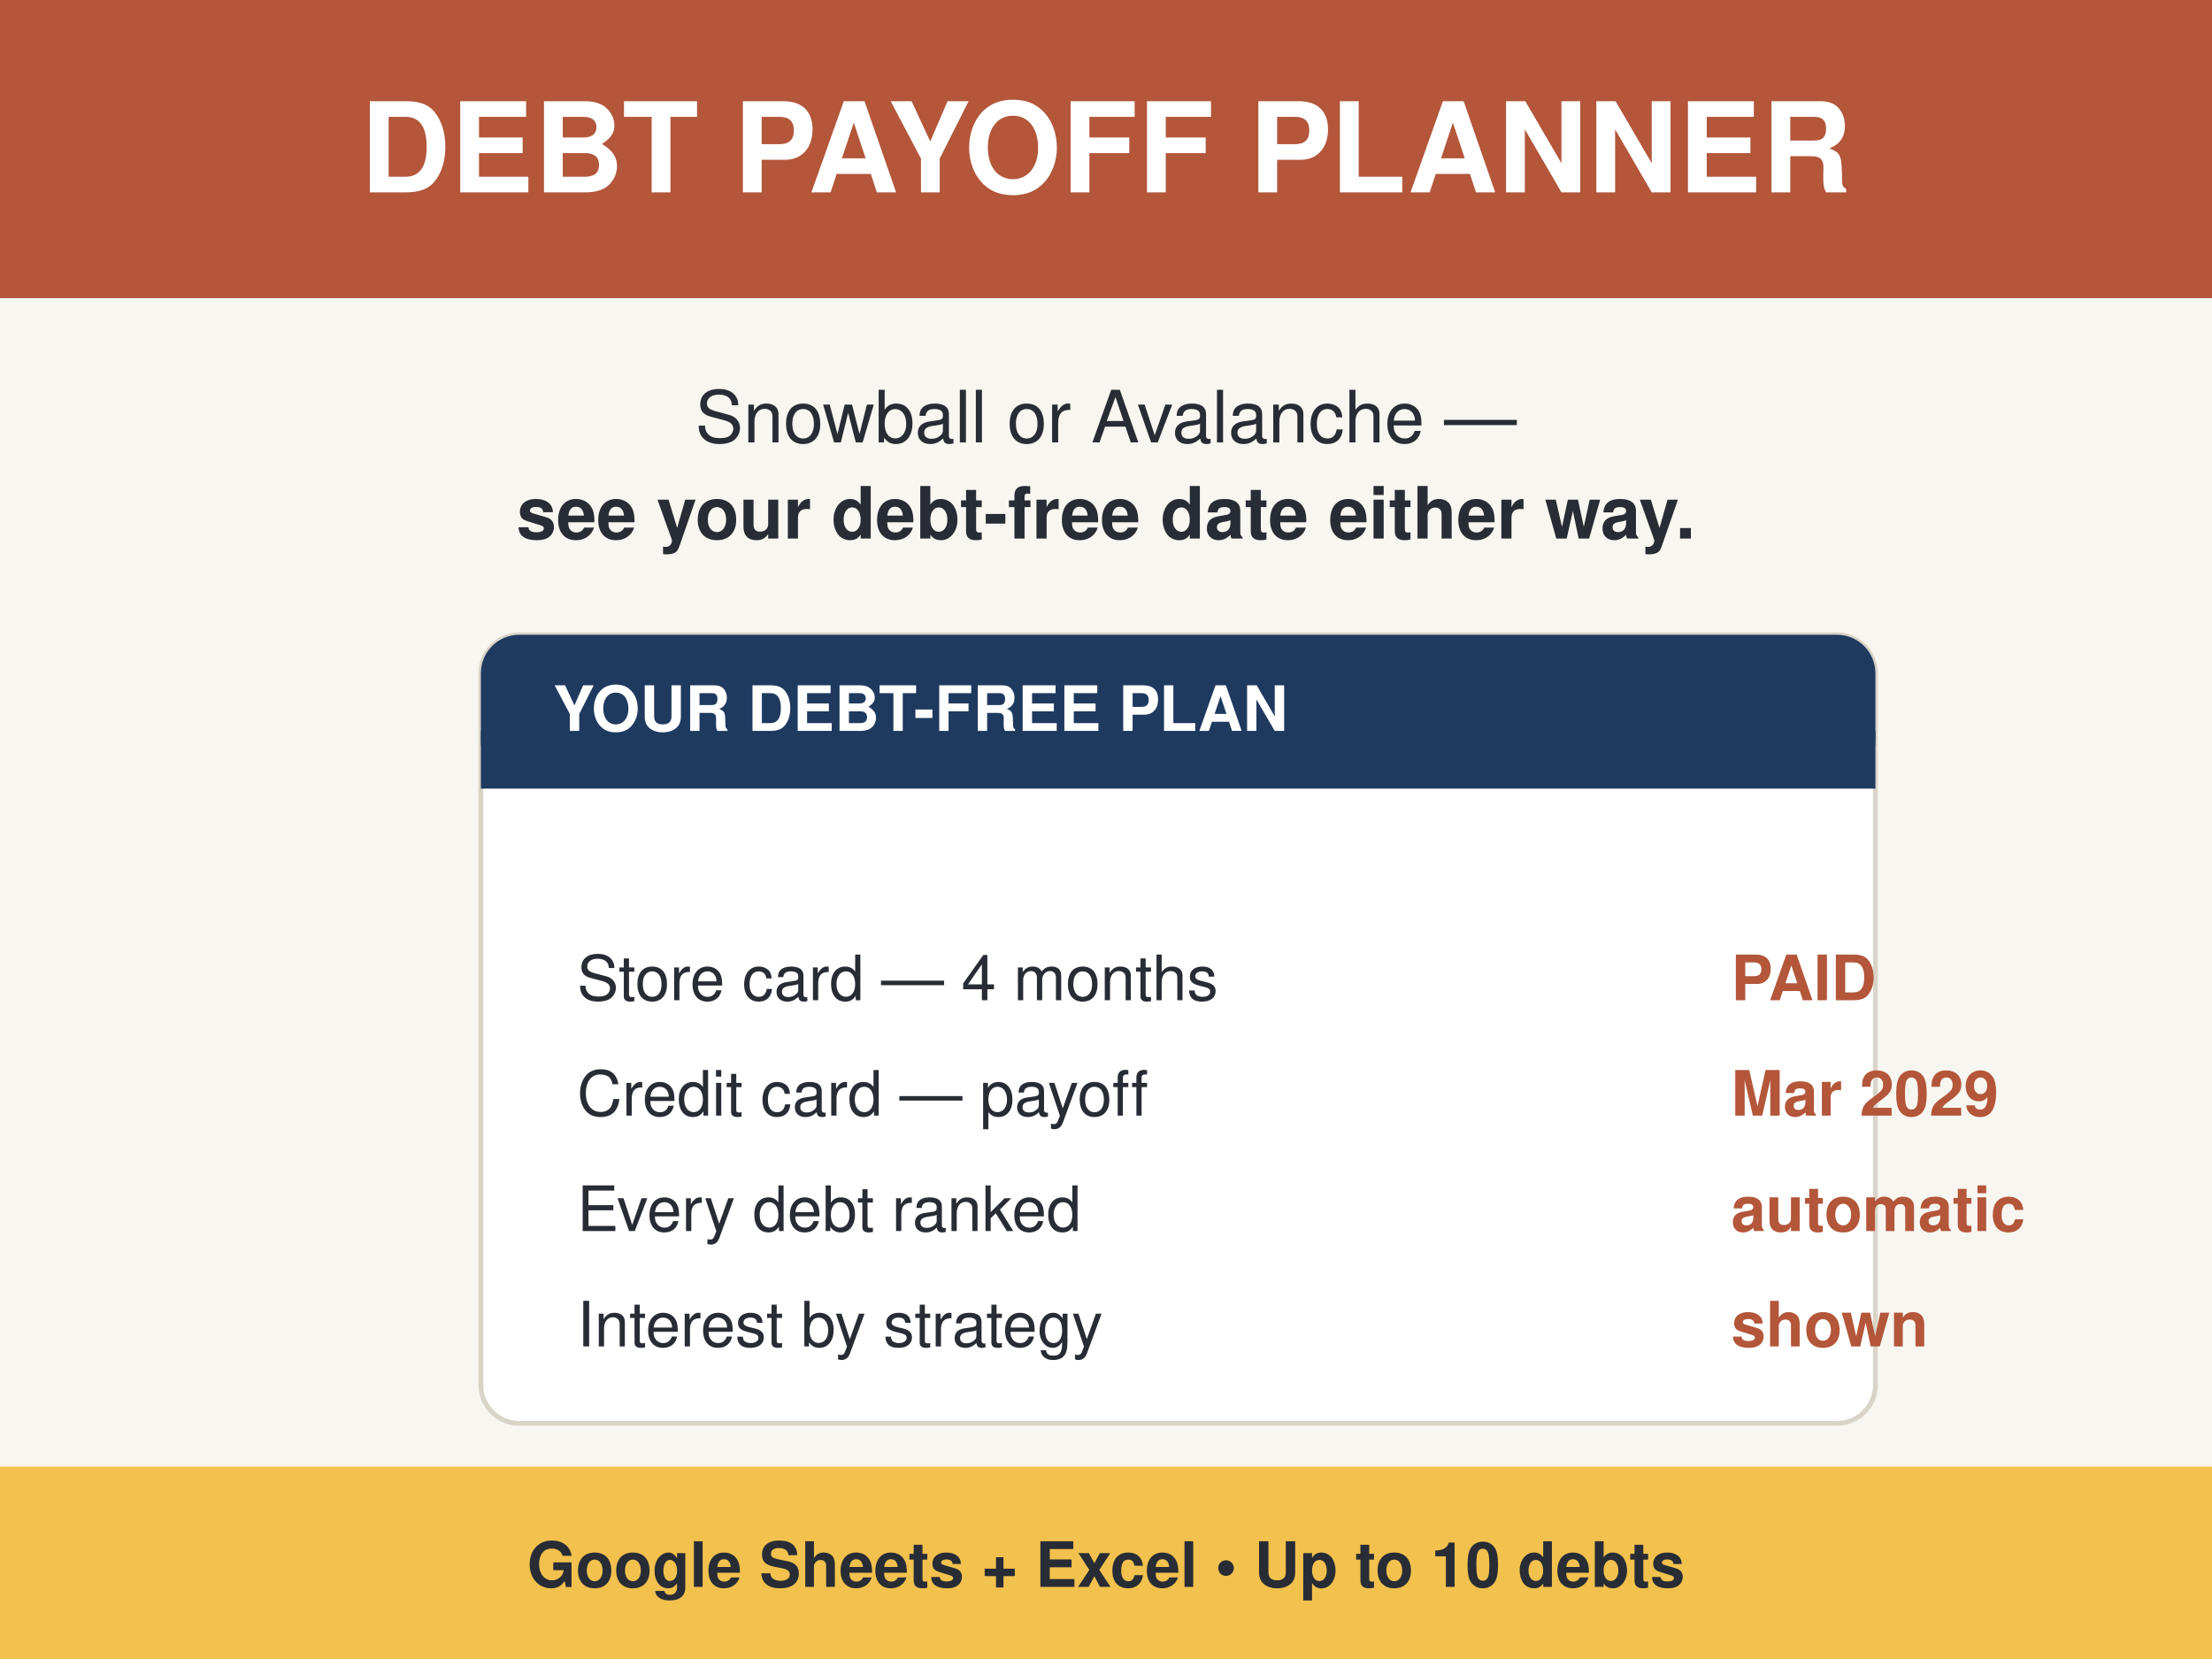
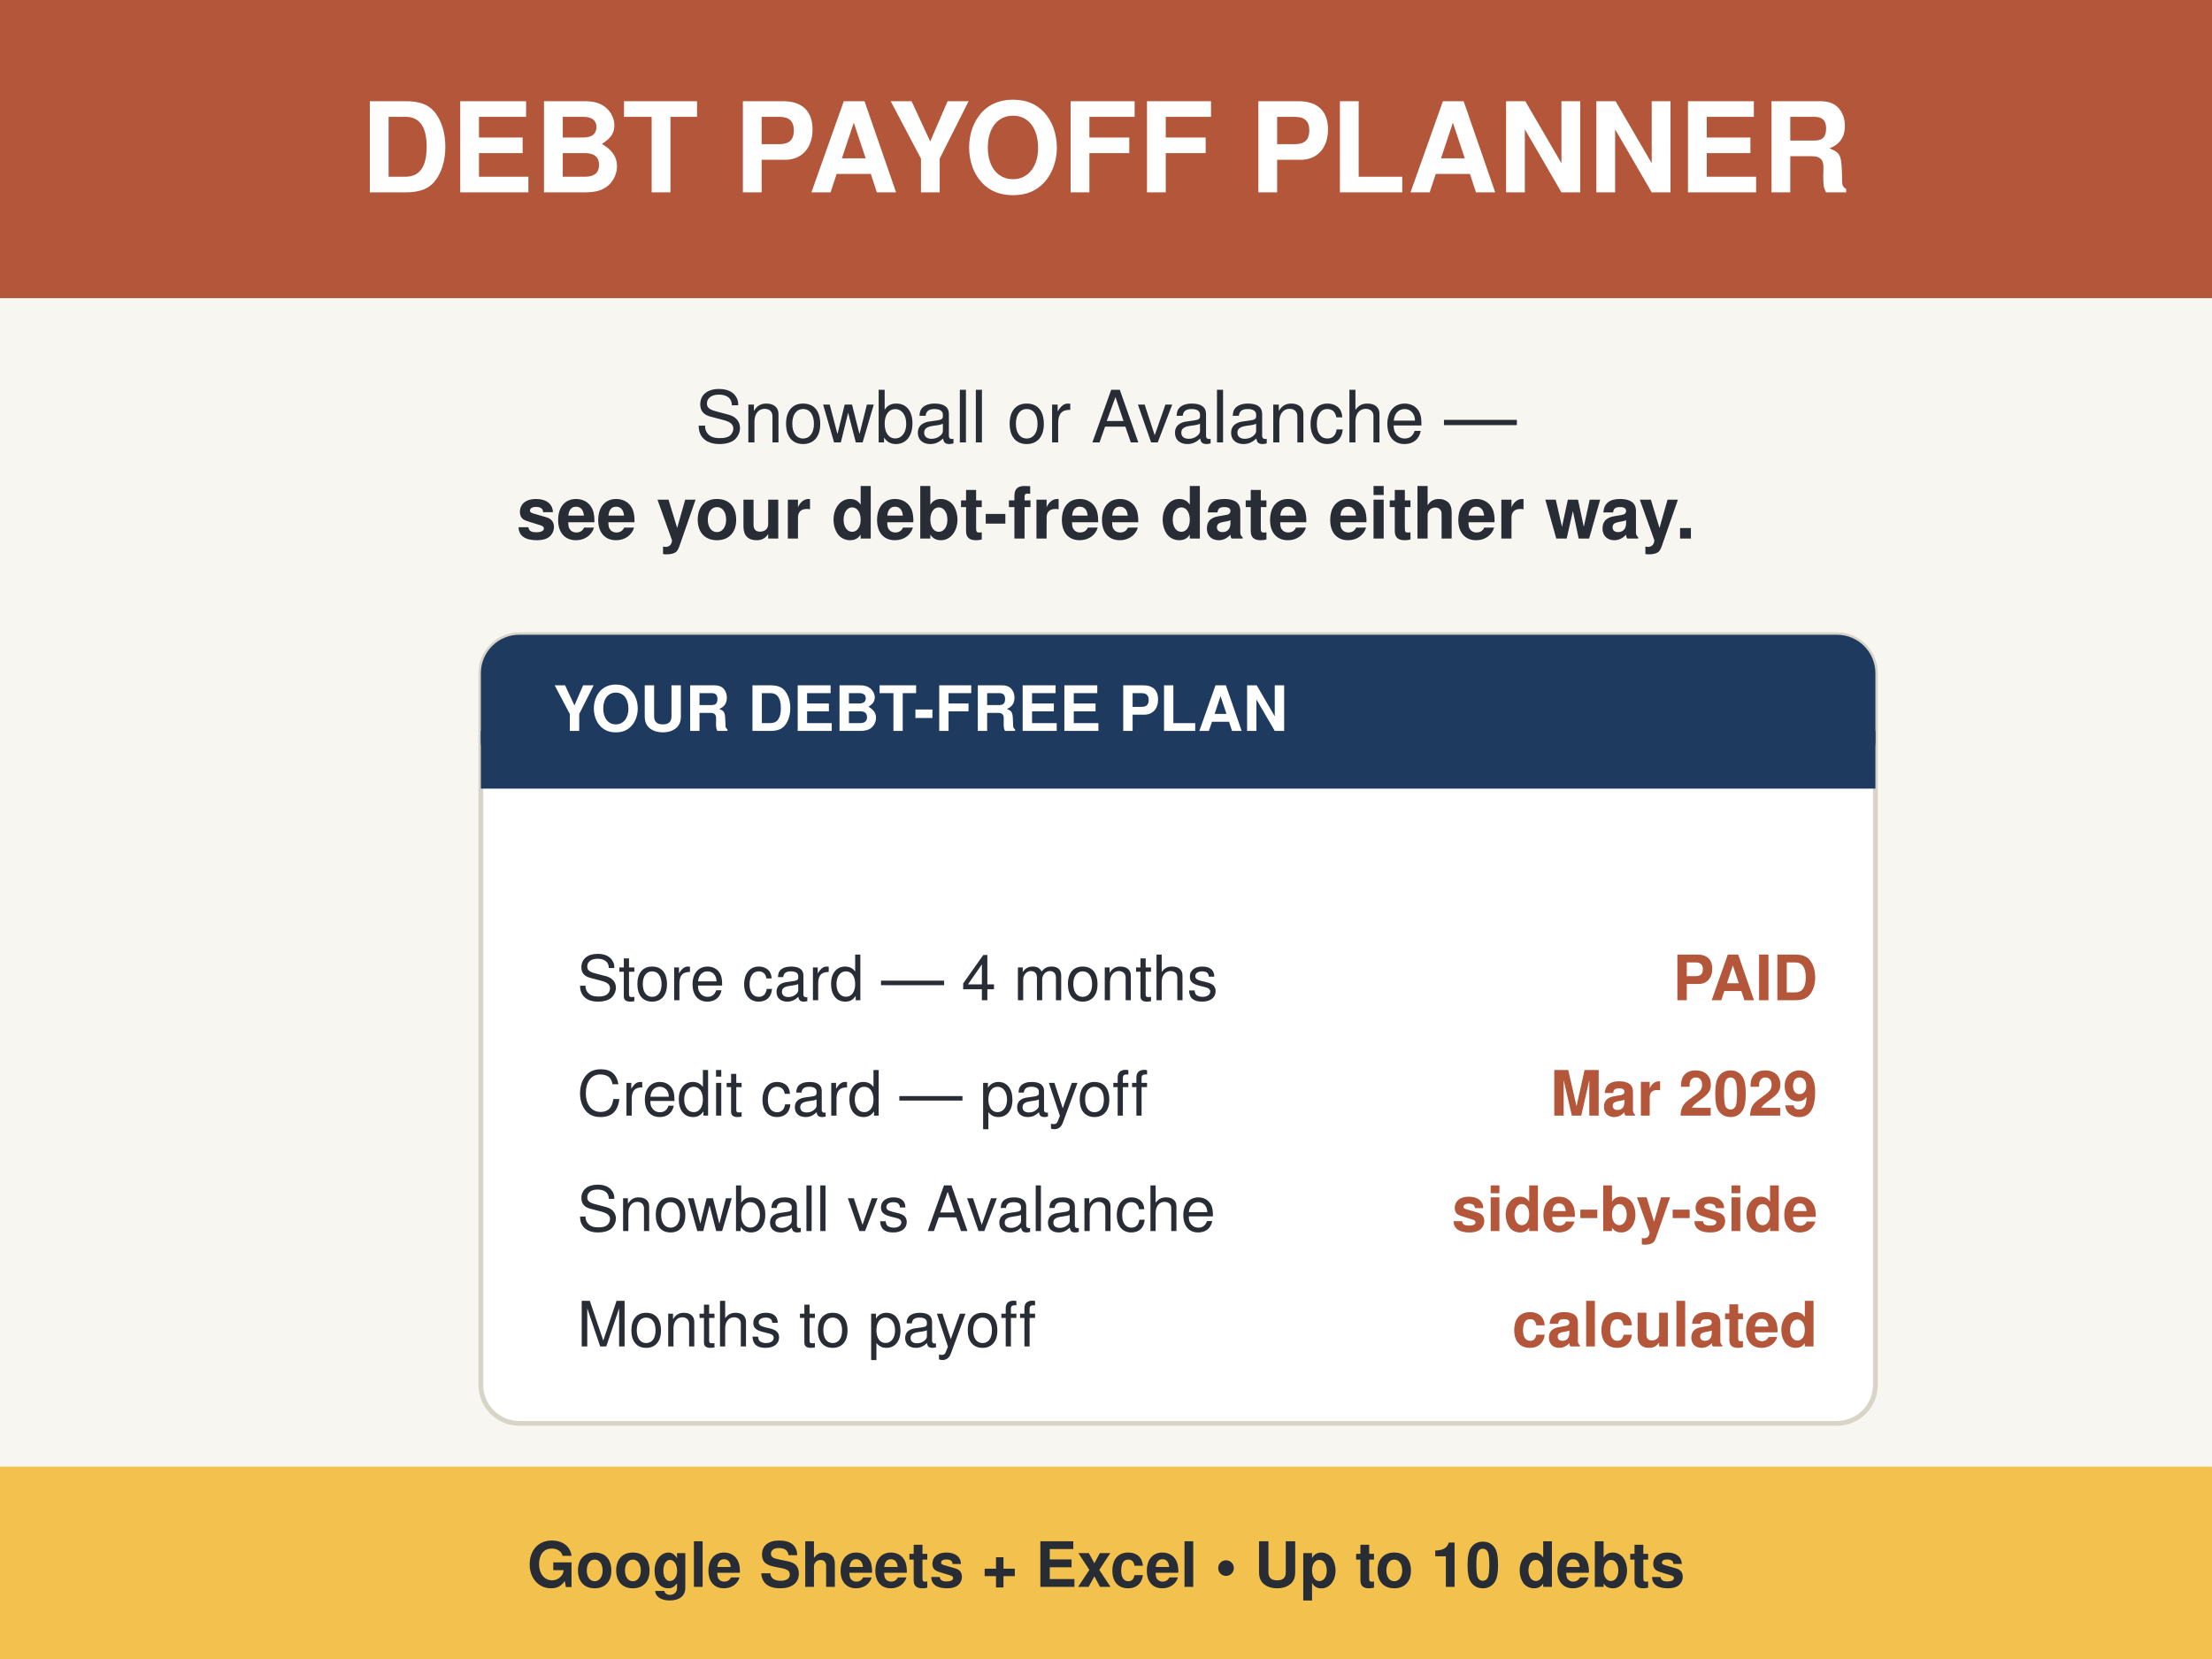
<svg xmlns="http://www.w3.org/2000/svg" viewBox="0 0 460 345" font-family="Helvetica,Arial,sans-serif">
  <rect width="460" height="345" fill="#f8f6f0" />
  <rect width="460" height="62" fill="#b3563a" />
  <text x="230" y="40" text-anchor="middle" font-size="26" font-weight="bold" fill="#ffffff">DEBT PAYOFF PLANNER</text>
  <text x="230" y="92" text-anchor="middle" font-size="15" fill="#282c34">Snowball or Avalanche —</text>
  <text x="230" y="112" text-anchor="middle" font-size="15" font-weight="bold" fill="#282c34">see your debt-free date either way.</text>
  <rect x="100" y="132" width="290" height="164" rx="8" fill="#ffffff" stroke="#d9d4c8" />
  <rect x="100" y="132" width="290" height="30" fill="#1f3a5f" rx="8" />
  <rect x="100" y="152" width="290" height="12" fill="#1f3a5f" />
  <text x="115" y="152" font-size="13" font-weight="bold" fill="#ffffff">YOUR DEBT-FREE PLAN</text>
  <text x="120" y="208" font-size="13" fill="#282c34">Store card — 4 months</text>
-   <text x="360" y="208" font-size="13" font-weight="bold" fill="#b3563a">PAID</text>
+   <text x="378" text-anchor="end" y="208" font-size="13" font-weight="bold" fill="#b3563a">PAID</text>
  <text x="120" y="232" font-size="13" fill="#282c34">Credit card — payoff</text>
-   <text x="360" y="232" font-size="13" font-weight="bold" fill="#b3563a">Mar 2029</text>
-   <text x="120" y="256" font-size="13" fill="#282c34">Every debt ranked</text>
-   <text x="360" y="256" font-size="13" font-weight="bold" fill="#b3563a">automatic</text>
-   <text x="120" y="280" font-size="13" fill="#282c34">Interest by strategy</text>
-   <text x="360" y="280" font-size="13" font-weight="bold" fill="#b3563a">shown</text>
+   <text x="378" text-anchor="end" y="232" font-size="13" font-weight="bold" fill="#b3563a">Mar 2029</text>
+   <text x="120" y="256" font-size="13" fill="#282c34">Snowball vs Avalanche</text>
+   <text x="378" text-anchor="end" y="256" font-size="13" font-weight="bold" fill="#b3563a">side-by-side</text>
+   <text x="120" y="280" font-size="13" fill="#282c34">Months to payoff</text>
+   <text x="378" text-anchor="end" y="280" font-size="13" font-weight="bold" fill="#b3563a">calculated</text>
  <rect y="305" width="460" height="40" fill="#f2c14e" />
  <text x="230" y="330" text-anchor="middle" font-size="13" font-weight="bold" fill="#282c34">Google Sheets + Excel  •  Up to 10 debts</text>
</svg>
